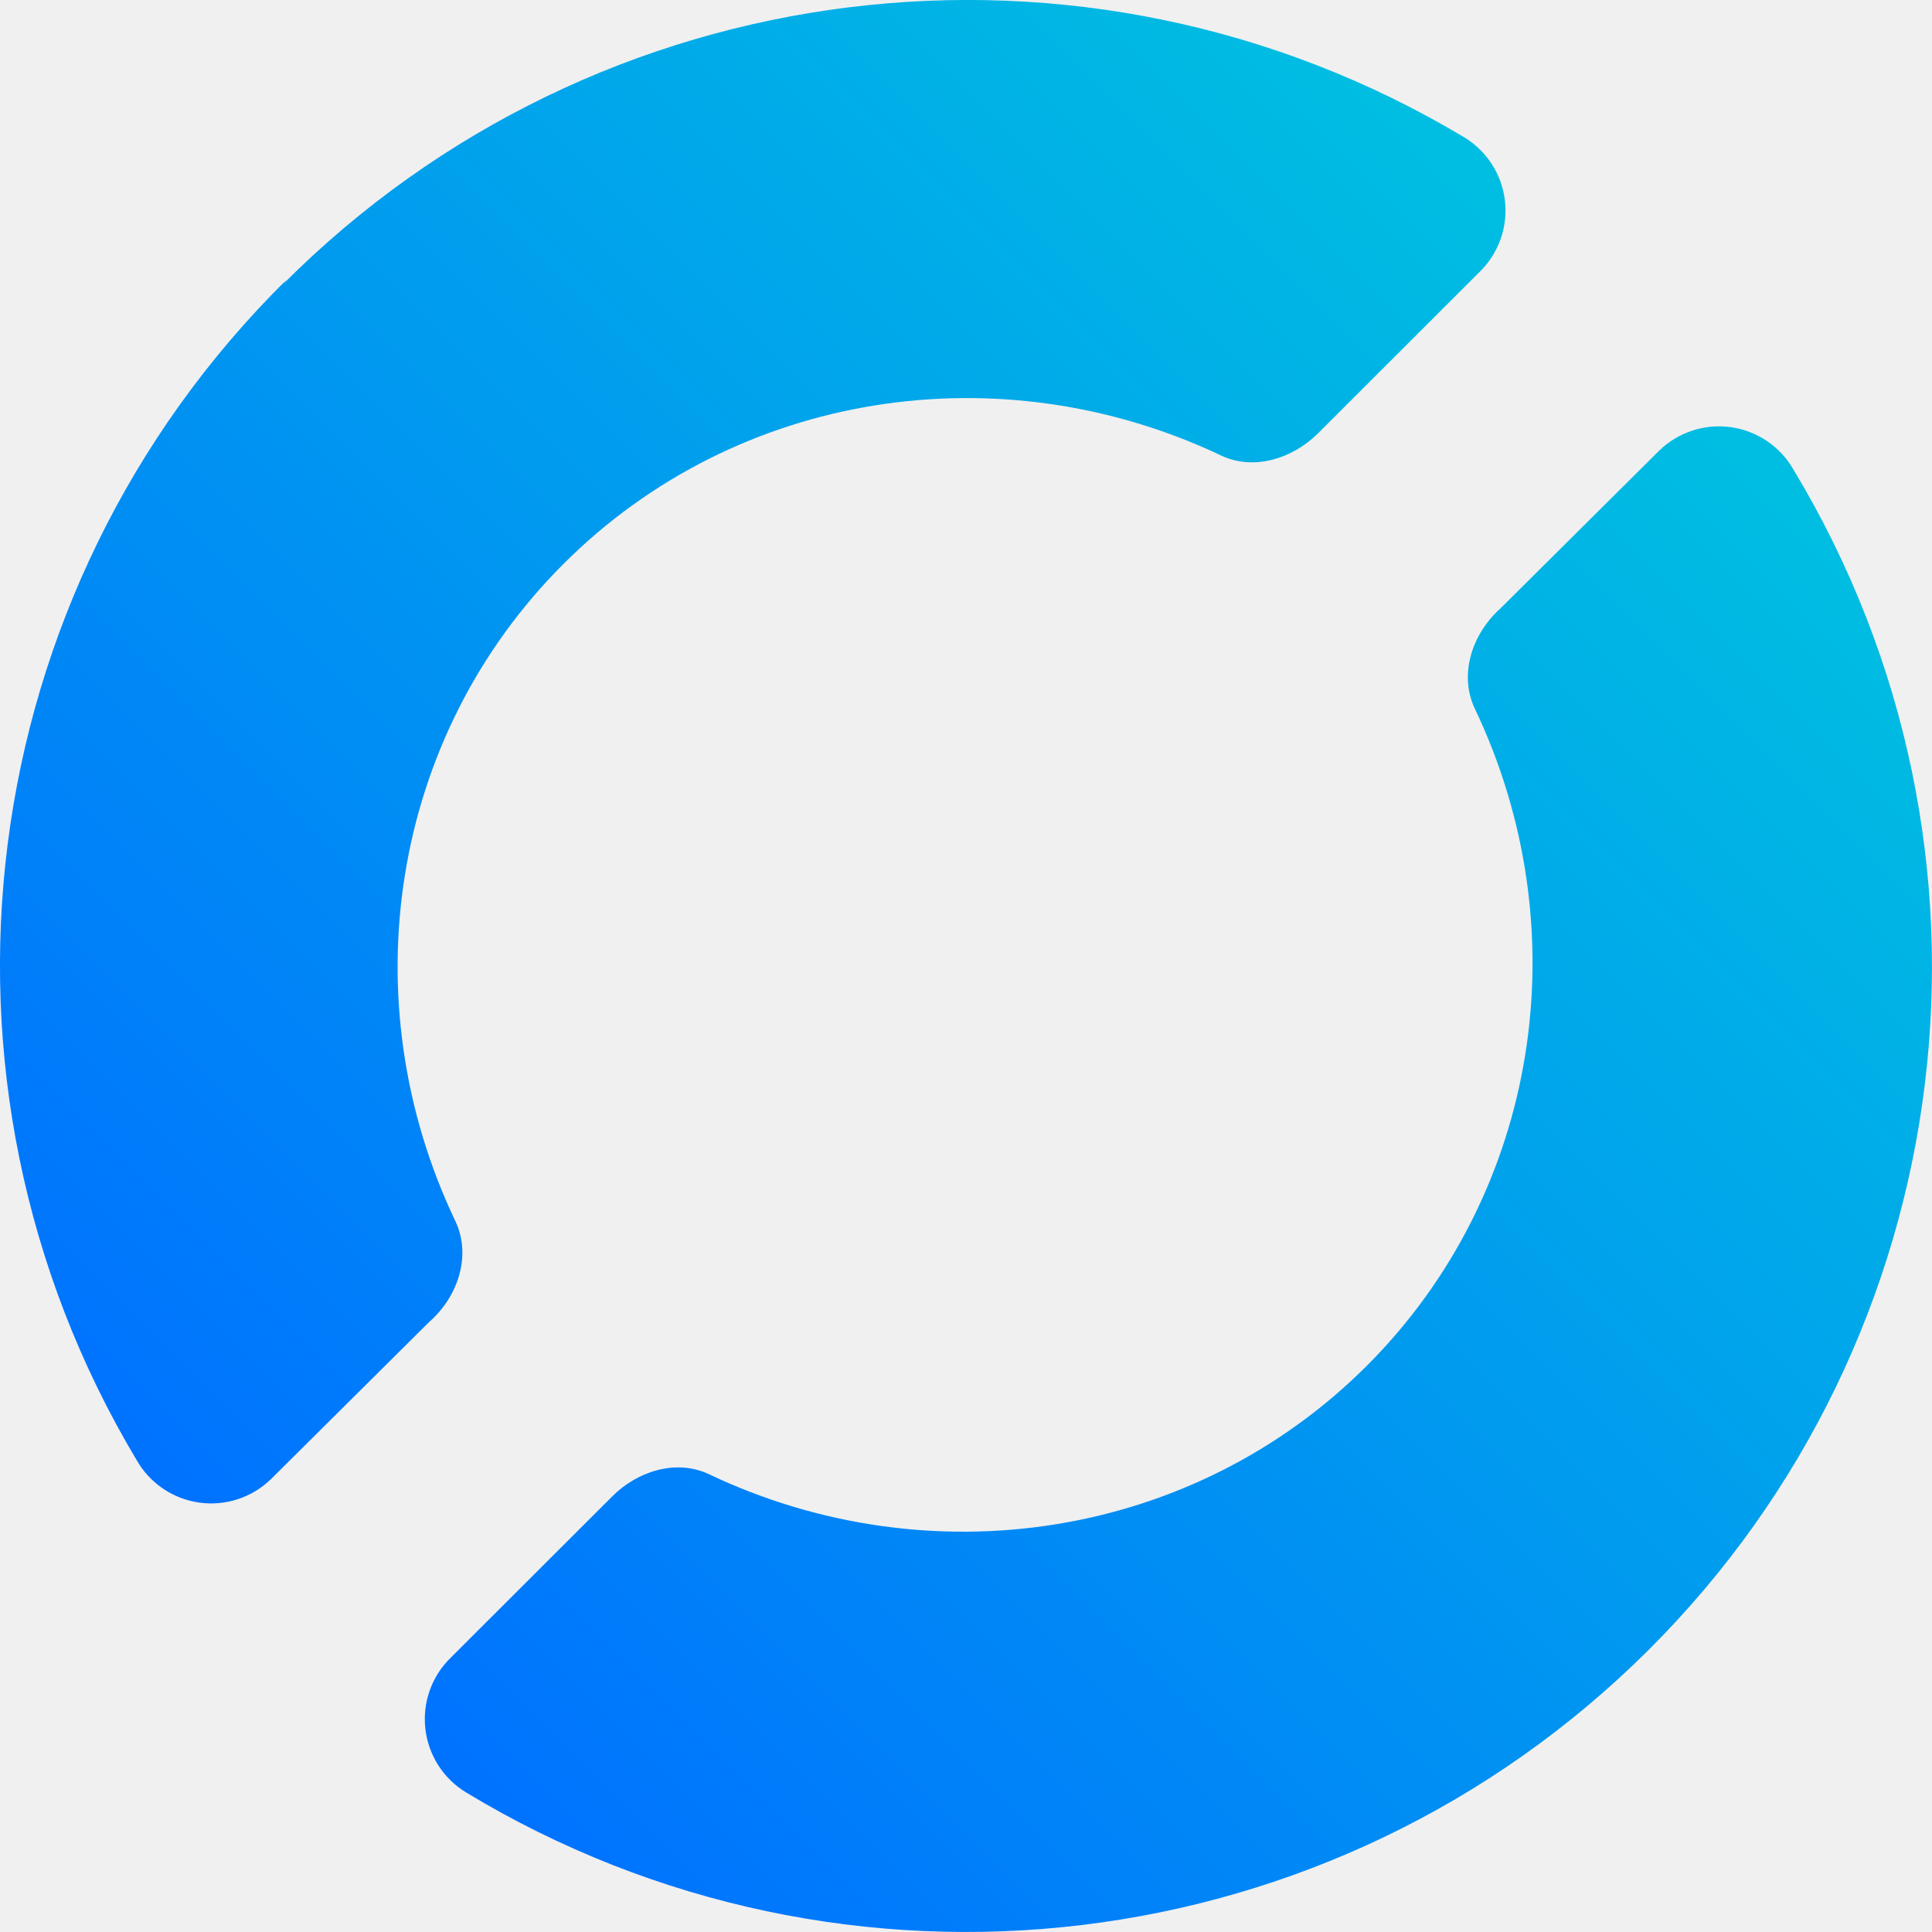
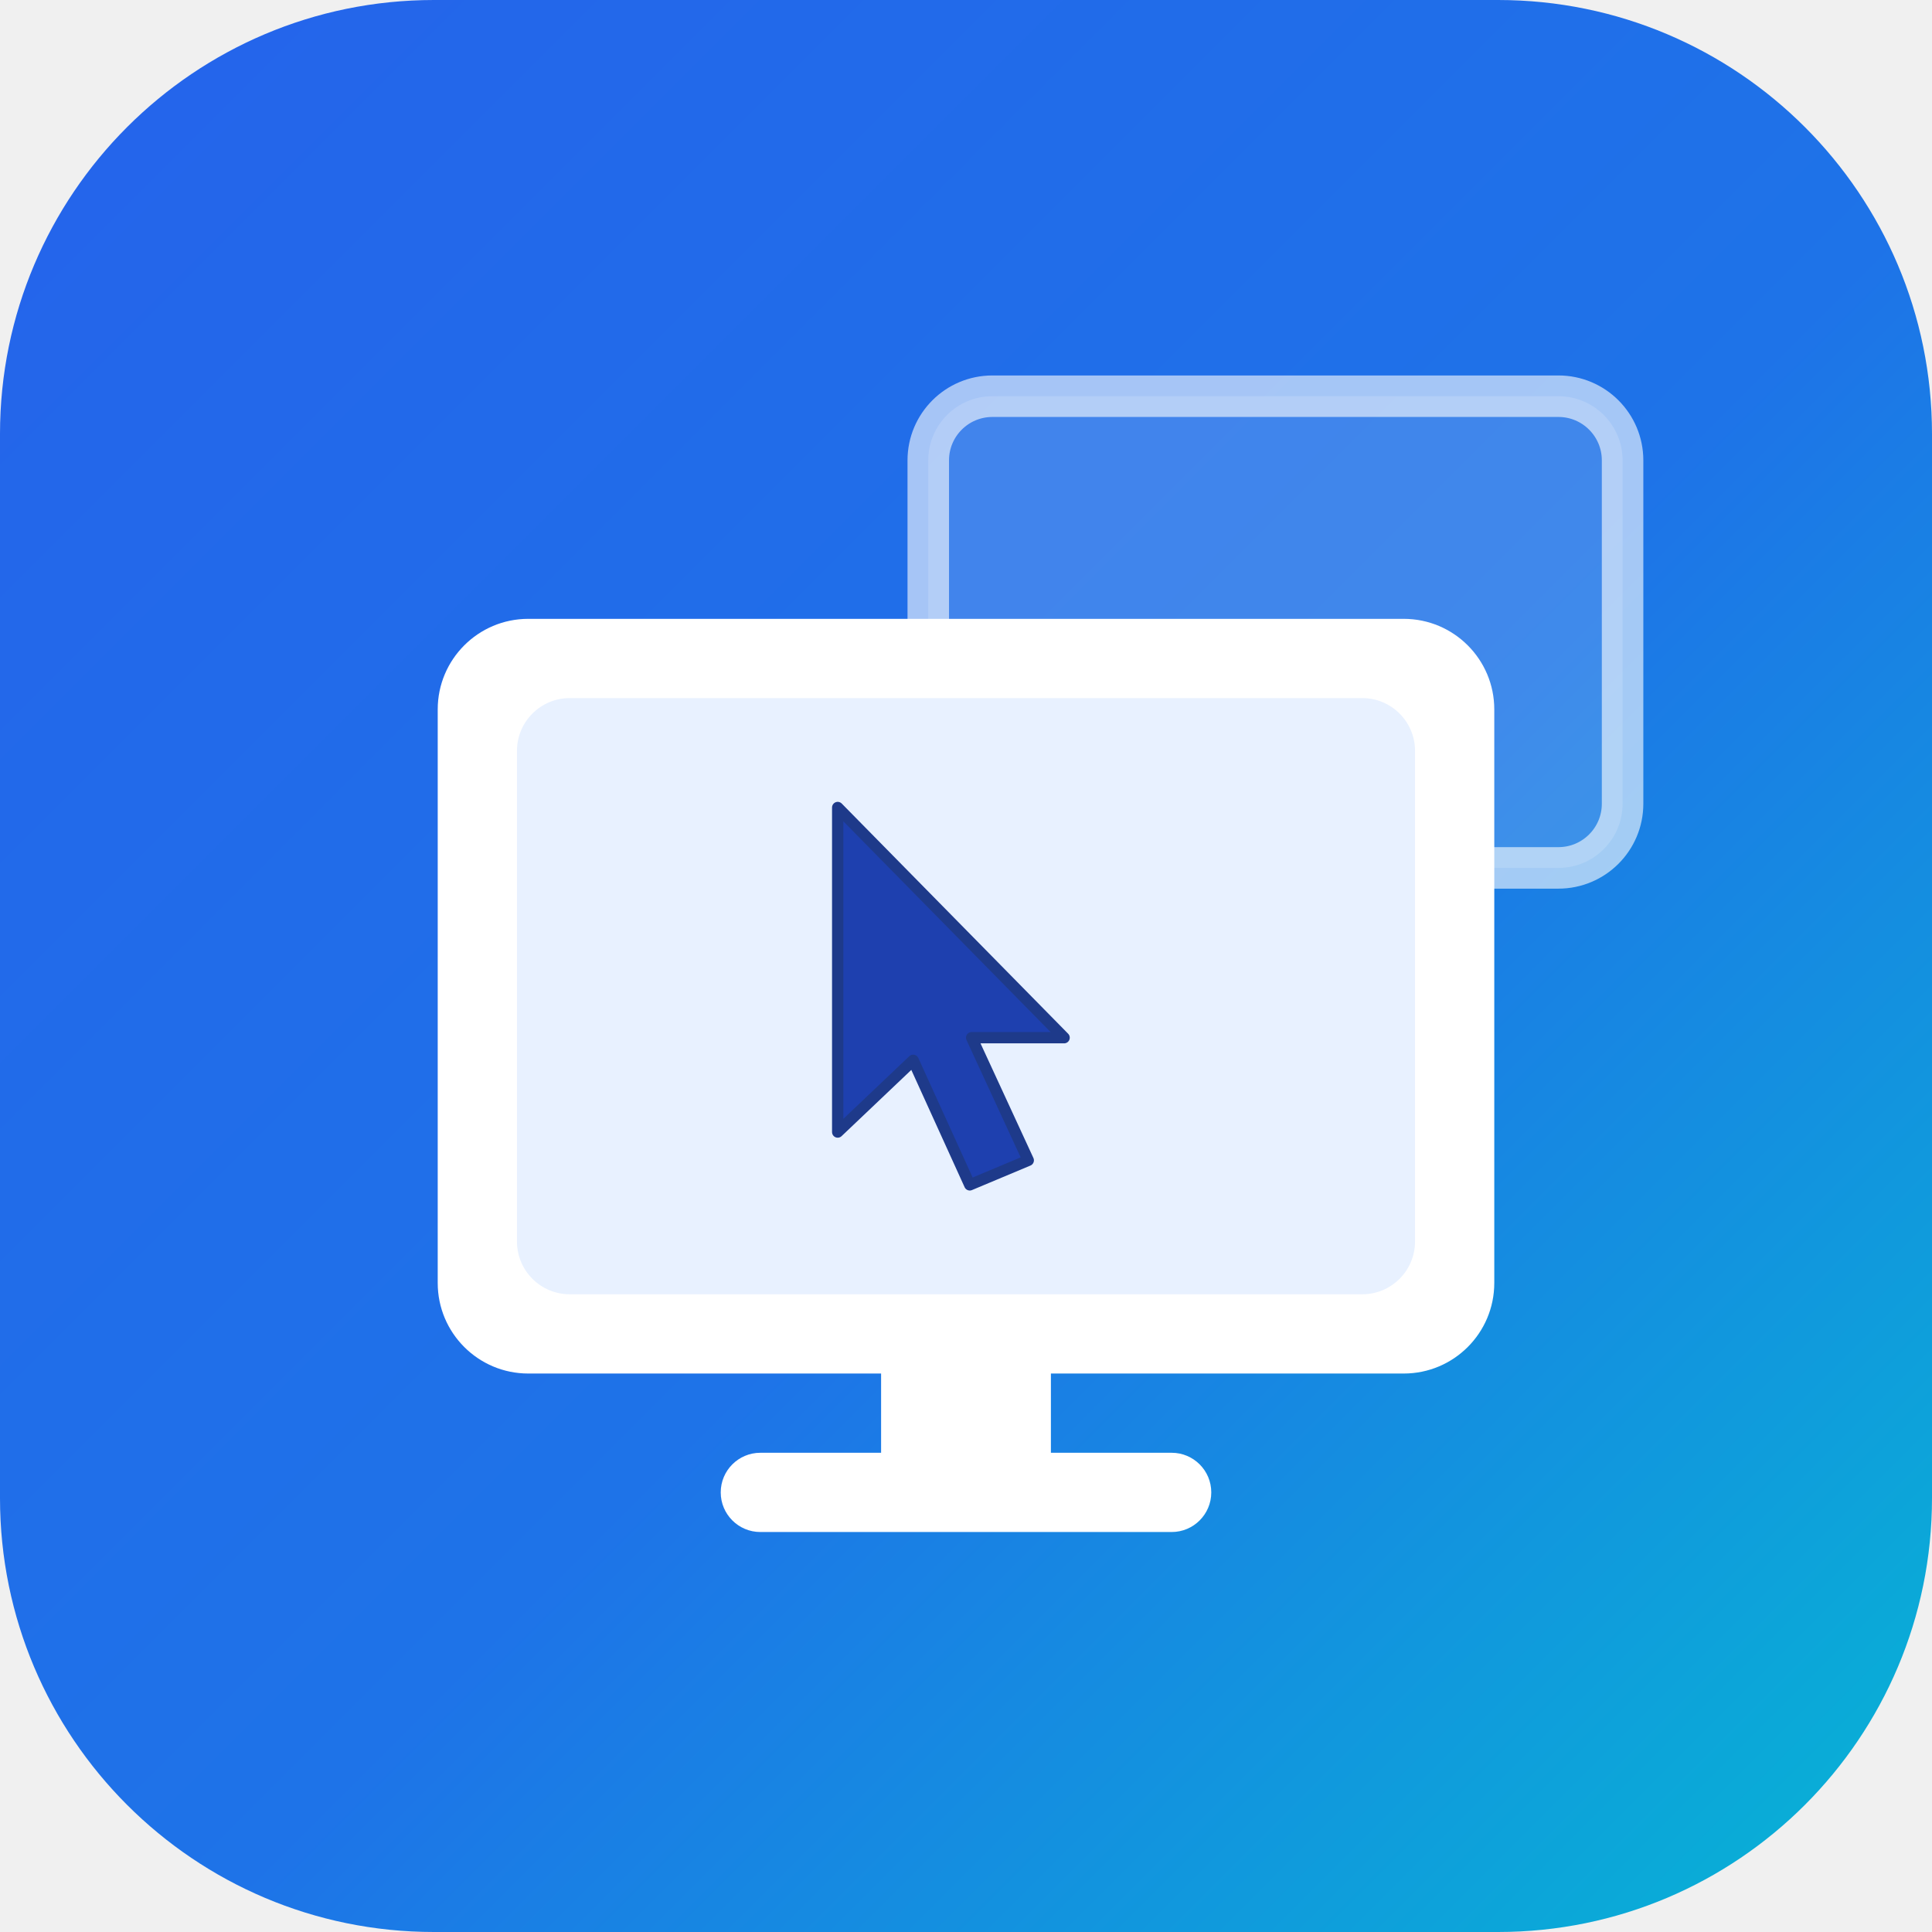
- <svg xmlns="http://www.w3.org/2000/svg" xmlns:xlink="http://www.w3.org/1999/xlink" xml:space="preserve" width="26" height="26" style="isolation:isolate" viewBox="66.993 897.484 26 26">
+ <svg xmlns="http://www.w3.org/2000/svg" width="1024" height="1024" viewBox="0 0 1024 1024">
  <defs>
-     <linearGradient xlink:href="#a" id="b" x1=".148" x2=".845" y1=".851" y2=".154" gradientTransform="matrix(26.00048 0 0 25.99935 66.993 897.485)" gradientUnits="userSpaceOnUse" />
+     <linearGradient id="bg" x1="0" y1="0" x2="1024" y2="1024" gradientUnits="userSpaceOnUse">
+       <stop offset="0" stop-color="#2563EB" />
+       <stop offset="0.55" stop-color="#1E73E8" />
+       <stop offset="1" stop-color="#06B6D4" />
+     </linearGradient>
+     <linearGradient id="cur" x1="0" y1="0" x2="0" y2="1" gradientUnits="objectBoundingBox">
+       <stop offset="0" stop-color="#1D4ED8" />
+       <stop offset="1" stop-color="#0E7490" />
+     </linearGradient>
  </defs>
-   <linearGradient id="a" x1=".148" x2=".845" y1=".851" y2=".154" gradientTransform="matrix(26.301 0 0 26.331 90.674 911.757)" gradientUnits="userSpaceOnUse">
-     <stop offset="0" stop-color="#004ba6" style="stop-color:#0071ff;stop-opacity:1" />
-     <stop offset="1" stop-color="#00bfe1" style="stop-color:#00bfe1;stop-opacity:1" />
-   </linearGradient>
-   <path fill="url(#a)" d="m89.318 903.552-2.135 2.122c-.376.337-.558.879-.347 1.337 1.422 2.976.882 6.524-1.452 8.856-2.335 2.331-5.887 2.87-8.866 1.449-.439-.197-.954-.03-1.292.312l-2.17 2.167a1.154 1.154 0 0 0 .208 1.81 13.005 13.005 0 0 0 15.91-1.912 12.97 12.97 0 0 0 1.956-15.887 1.154 1.154 0 0 0-1.812-.254zm-18.467-2.305a12.969 12.969 0 0 0-2.02 15.885 1.154 1.154 0 0 0 1.812.254l2.124-2.11c.385-.336.572-.884.359-1.348-1.423-2.976-.884-6.524 1.451-8.856 2.334-2.332 5.887-2.871 8.866-1.45.434.194.942.033 1.281-.3l2.182-2.18a1.152 1.152 0 0 0-.208-1.81 13.009 13.009 0 0 0-15.893 1.973z" style="fill:url(#b);stroke-width:.988" />
+   <rect x="0" y="0" width="1024" height="1024" rx="230" fill="url(#bg)" />
+   <rect x="492" y="210" width="368" height="250" rx="34" fill="#ffffff" fill-opacity="0.15" stroke="#ffffff" stroke-opacity="0.6" stroke-width="22" />
+   <rect x="382" y="770" width="260" height="42" rx="21" fill="#ffffff" />
+   <rect x="467" y="700" width="90" height="84" fill="#ffffff" />
+   <rect x="232" y="328" width="560" height="400" rx="48" fill="#ffffff" />
+   <rect x="274" y="370" width="476" height="316" rx="28" fill="#E8F1FF" />
+   <path d="M 444 428 L 444 600 L 484 562 L 514 628 L 545 615 L 515 550 L 564 550 Z" fill="#1E40AF" stroke="#1E3A8A" stroke-width="6" stroke-linejoin="round" />
</svg>
